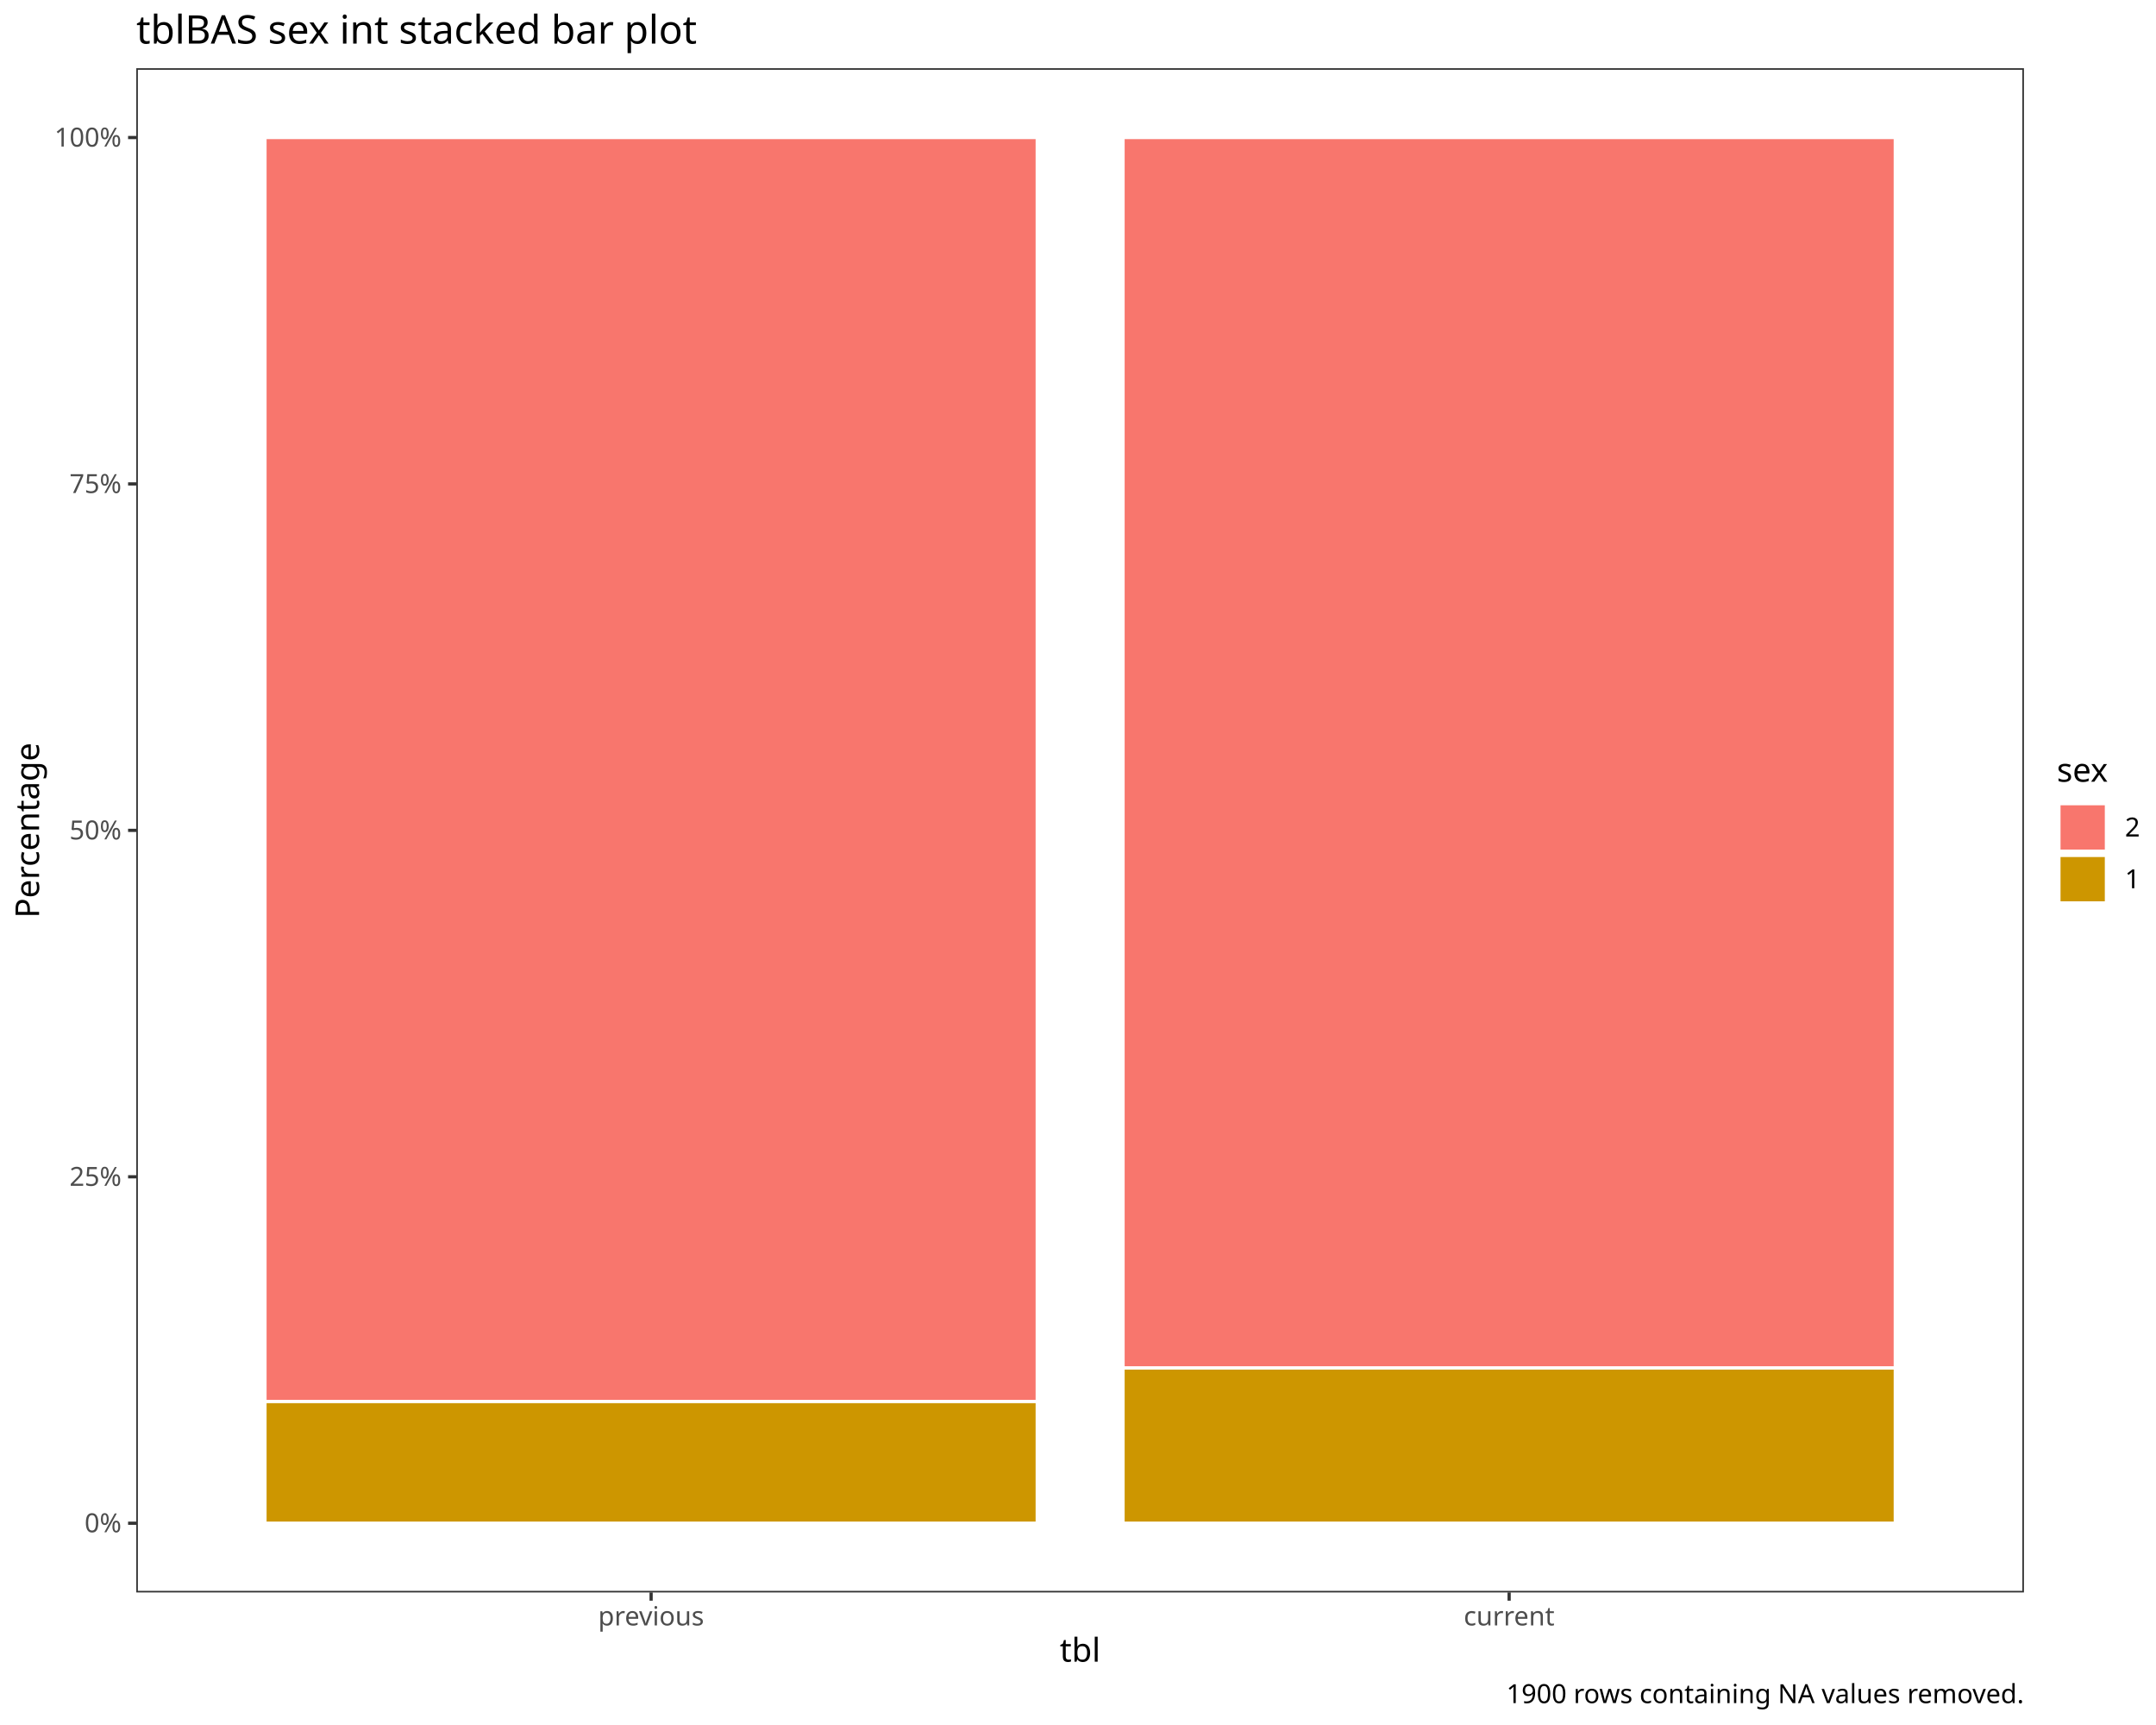
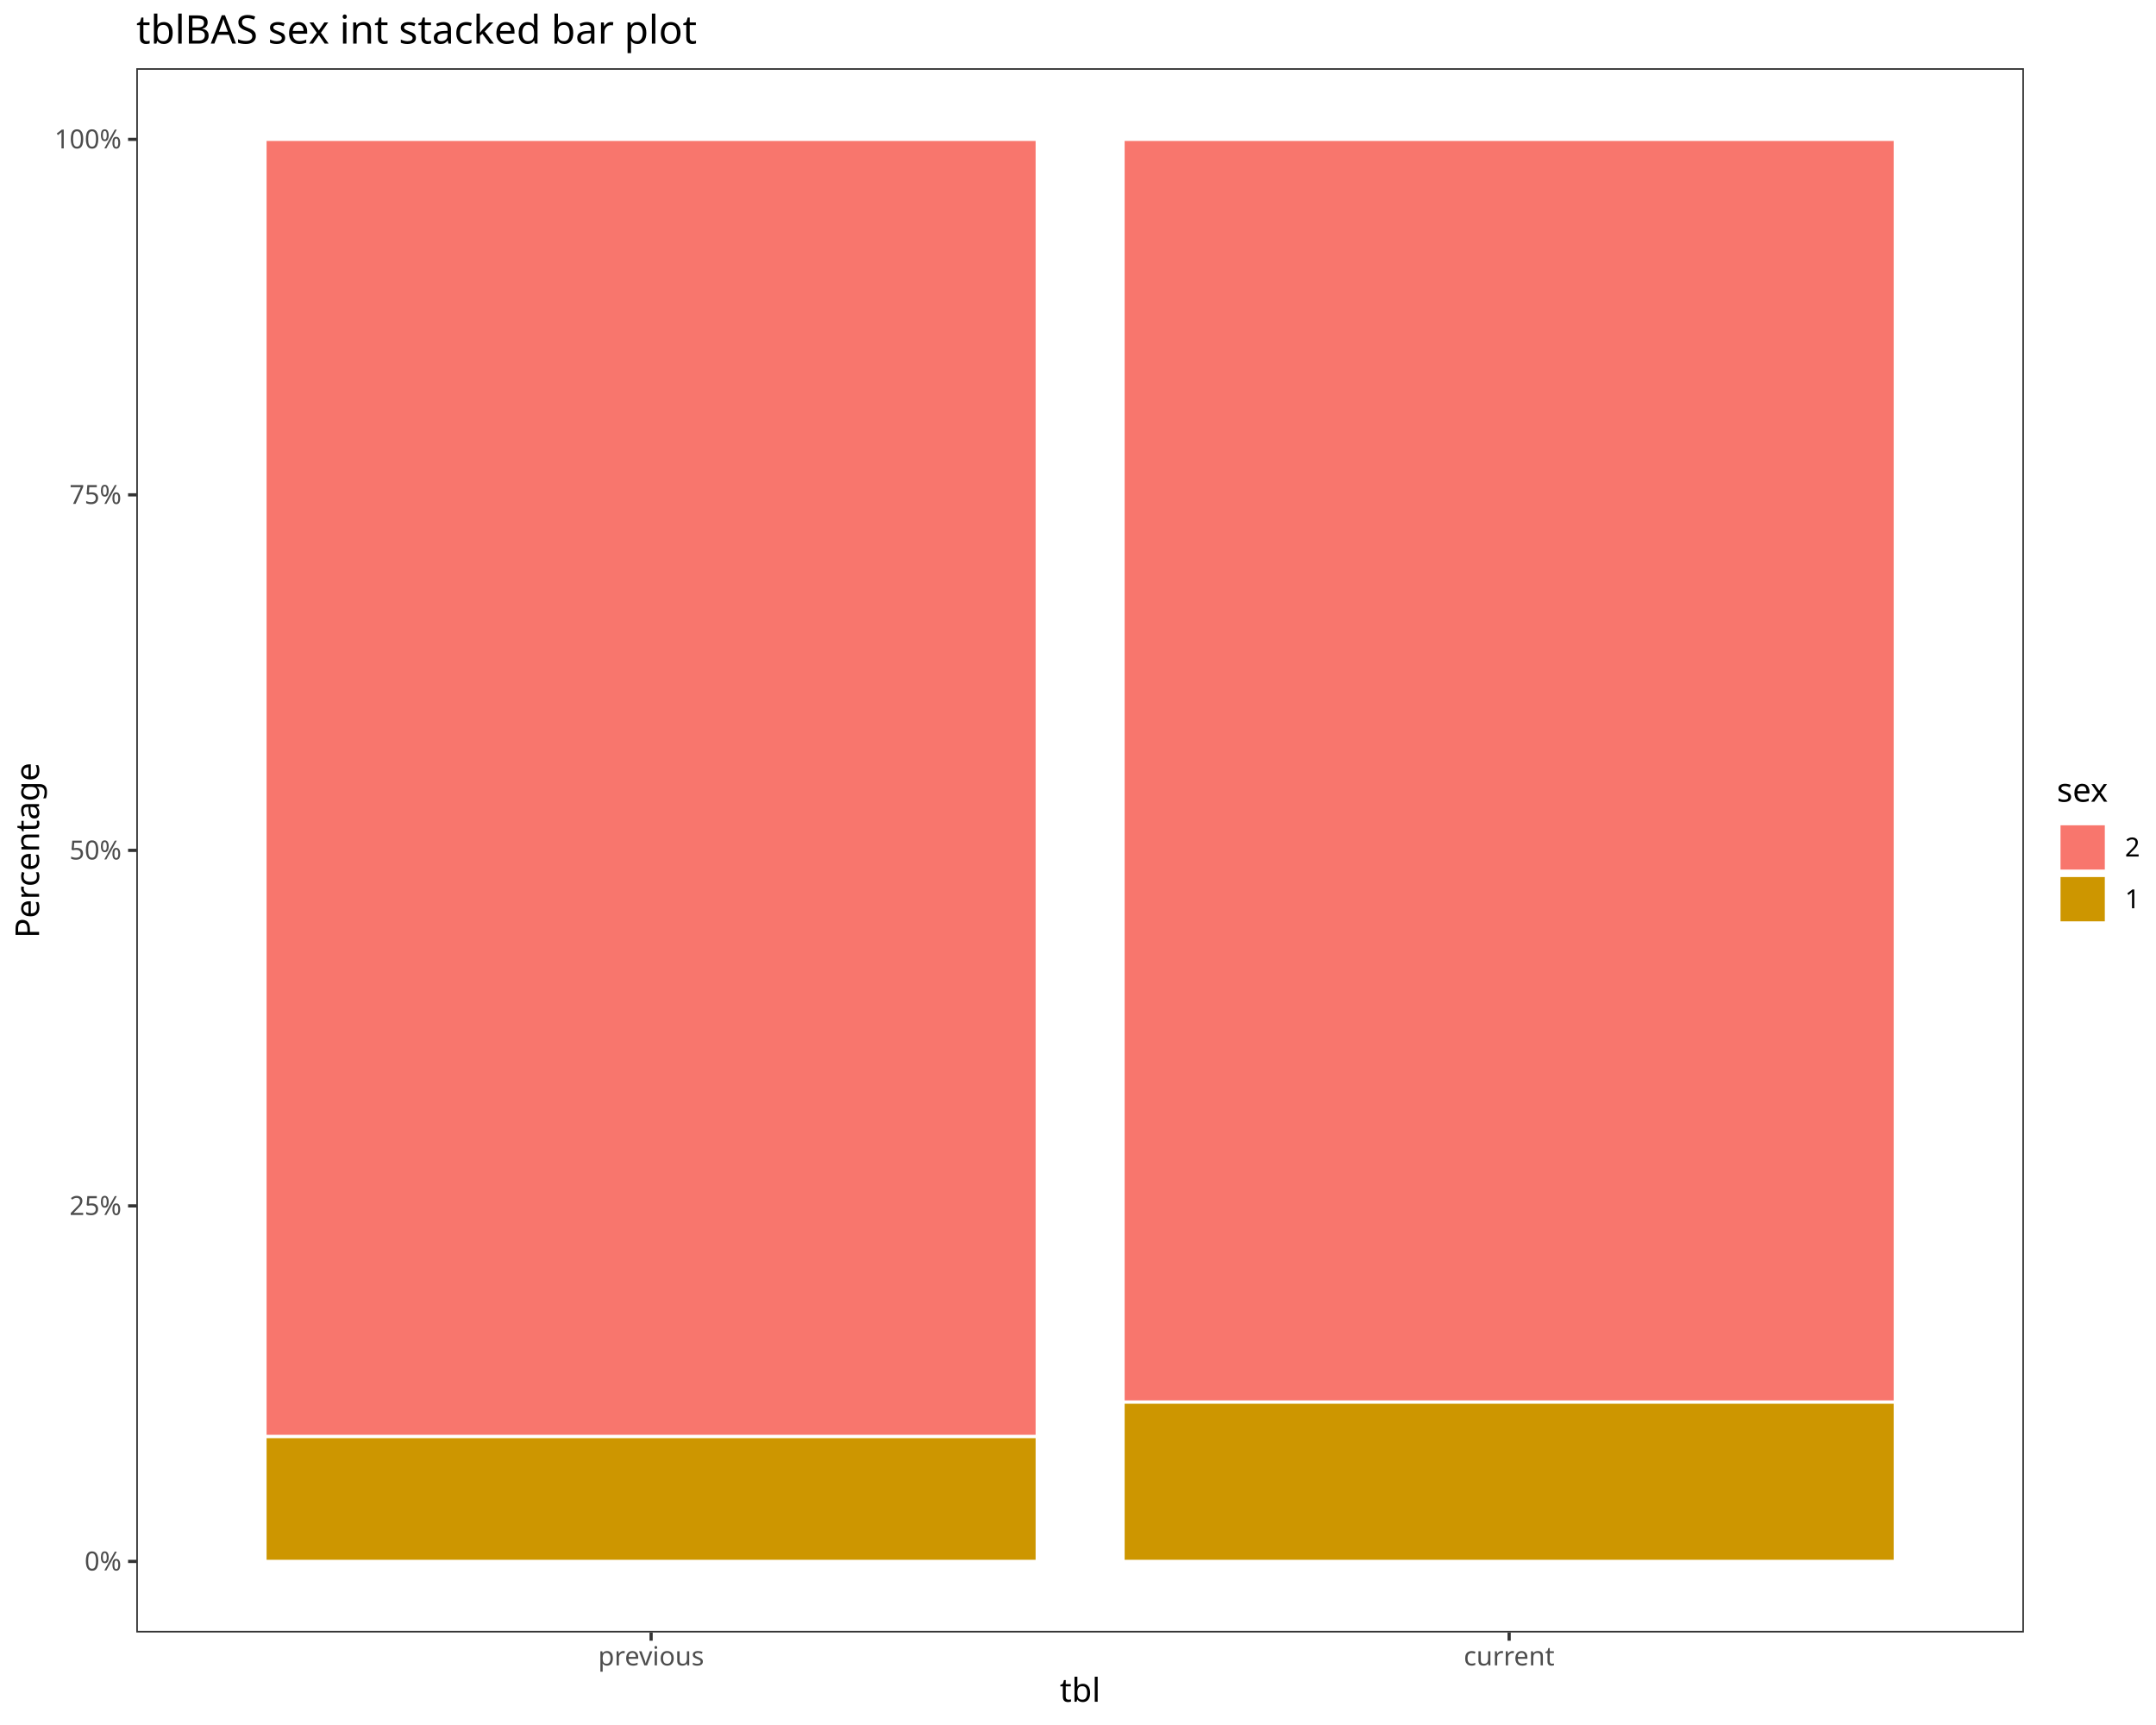
<svg xmlns="http://www.w3.org/2000/svg" class="svglite" data-engine-version="2.0" width="720.00pt" height="576.00pt" viewBox="0 0 720.00 576.00">
  <defs>
    <style type="text/css">
    .svglite line, .svglite polyline, .svglite polygon, .svglite path, .svglite rect, .svglite circle {
      fill: none;
      stroke: #000000;
      stroke-linecap: round;
      stroke-linejoin: round;
      stroke-miterlimit: 10.00;
    }
  </style>
  </defs>
  <rect width="100%" height="100%" style="stroke: none; fill: #FFFFFF;" />
  <defs>
    <clipPath id="cpMC4wMHw3MjAuMDB8MC4wMHw1NzYuMDA=">
      <rect x="0.00" y="0.00" width="720.00" height="576.00" />
    </clipPath>
  </defs>
  <g clip-path="url(#cpMC4wMHw3MjAuMDB8MC4wMHw1NzYuMDA=)">
    <rect x="0.00" y="0.00" width="720.00" height="576.00" style="stroke-width: 1.07; stroke: #FFFFFF; fill: #FFFFFF;" />
  </g>
  <defs>
-     <clipPath id="cpNDUuNTF8Njc1LjkxfDIyLjc4fDUzMS43NQ==">
-       <rect x="45.51" y="22.78" width="630.39" height="508.97" />
+     <clipPath id="cpNDUuNTF8Njc1LjkxfDIyLjc4fDU0NS4xMQ==">
+       <rect x="45.51" y="22.78" width="630.39" height="522.33" />
    </clipPath>
  </defs>
-   <g clip-path="url(#cpNDUuNTF8Njc1LjkxfDIyLjc4fDUzMS43NQ==)">
-     <rect x="45.51" y="22.78" width="630.39" height="508.97" style="stroke-width: 1.07; stroke: none; fill: #FFFFFF;" />
-     <rect x="88.49" y="45.92" width="257.89" height="422.08" style="stroke-width: 1.07; stroke: #FFFFFF; stroke-linecap: butt; stroke-linejoin: miter; fill: #F8766D;" />
-     <rect x="88.49" y="468.00" width="257.89" height="40.61" style="stroke-width: 1.07; stroke: #FFFFFF; stroke-linecap: butt; stroke-linejoin: miter; fill: #CD9600;" />
-     <rect x="375.04" y="45.92" width="257.89" height="410.87" style="stroke-width: 1.07; stroke: #FFFFFF; stroke-linecap: butt; stroke-linejoin: miter; fill: #F8766D;" />
-     <rect x="375.04" y="456.79" width="257.89" height="51.82" style="stroke-width: 1.07; stroke: #FFFFFF; stroke-linecap: butt; stroke-linejoin: miter; fill: #CD9600;" />
-     <rect x="45.51" y="22.78" width="630.39" height="508.97" style="stroke-width: 1.07; stroke: #333333;" />
+   <g clip-path="url(#cpNDUuNTF8Njc1LjkxfDIyLjc4fDU0NS4xMQ==)">
+     <rect x="45.51" y="22.78" width="630.39" height="522.33" style="stroke-width: 1.07; stroke: none; fill: #FFFFFF;" />
+     <rect x="88.49" y="46.53" width="257.89" height="433.16" style="stroke-width: 1.07; stroke: #FFFFFF; stroke-linecap: butt; stroke-linejoin: miter; fill: #F8766D;" />
+     <rect x="88.49" y="479.69" width="257.89" height="41.68" style="stroke-width: 1.07; stroke: #FFFFFF; stroke-linecap: butt; stroke-linejoin: miter; fill: #CD9600;" />
+     <rect x="375.04" y="46.53" width="257.89" height="421.66" style="stroke-width: 1.07; stroke: #FFFFFF; stroke-linecap: butt; stroke-linejoin: miter; fill: #F8766D;" />
+     <rect x="375.04" y="468.19" width="257.89" height="53.18" style="stroke-width: 1.07; stroke: #FFFFFF; stroke-linecap: butt; stroke-linejoin: miter; fill: #CD9600;" />
+     <rect x="45.51" y="22.78" width="630.39" height="522.33" style="stroke-width: 1.07; stroke: #333333;" />
  </g>
  <g clip-path="url(#cpMC4wMHw3MjAuMDB8MC4wMHw1NzYuMDA=)">
-     <text x="40.58" y="511.64" text-anchor="end" style="font-size: 8.80px; fill: #4D4D4D; font-family: sans;" textLength="12.72px" lengthAdjust="spacingAndGlyphs">0%</text>
-     <text x="40.58" y="395.97" text-anchor="end" style="font-size: 8.80px; fill: #4D4D4D; font-family: sans;" textLength="17.61px" lengthAdjust="spacingAndGlyphs">25%</text>
-     <text x="40.58" y="280.29" text-anchor="end" style="font-size: 8.80px; fill: #4D4D4D; font-family: sans;" textLength="17.61px" lengthAdjust="spacingAndGlyphs">50%</text>
-     <text x="40.58" y="164.62" text-anchor="end" style="font-size: 8.80px; fill: #4D4D4D; font-family: sans;" textLength="17.61px" lengthAdjust="spacingAndGlyphs">75%</text>
-     <text x="40.58" y="48.95" text-anchor="end" style="font-size: 8.80px; fill: #4D4D4D; font-family: sans;" textLength="22.51px" lengthAdjust="spacingAndGlyphs">100%</text>
-     <polyline points="42.77,508.62 45.51,508.62 " style="stroke-width: 1.07; stroke: #333333; stroke-linecap: butt;" />
-     <polyline points="42.77,392.94 45.51,392.94 " style="stroke-width: 1.07; stroke: #333333; stroke-linecap: butt;" />
-     <polyline points="42.77,277.27 45.51,277.27 " style="stroke-width: 1.07; stroke: #333333; stroke-linecap: butt;" />
-     <polyline points="42.77,161.59 45.51,161.59 " style="stroke-width: 1.07; stroke: #333333; stroke-linecap: butt;" />
-     <polyline points="42.77,45.92 45.51,45.92 " style="stroke-width: 1.07; stroke: #333333; stroke-linecap: butt;" />
-     <polyline points="217.44,534.49 217.44,531.75 " style="stroke-width: 1.07; stroke: #333333; stroke-linecap: butt;" />
-     <polyline points="503.98,534.49 503.98,531.75 " style="stroke-width: 1.07; stroke: #333333; stroke-linecap: butt;" />
-     <text x="217.44" y="542.74" text-anchor="middle" style="font-size: 8.80px; fill: #4D4D4D; font-family: sans;" textLength="33.27px" lengthAdjust="spacingAndGlyphs">previous</text>
-     <text x="503.98" y="542.74" text-anchor="middle" style="font-size: 8.80px; fill: #4D4D4D; font-family: sans;" textLength="27.39px" lengthAdjust="spacingAndGlyphs">current</text>
-     <text x="360.71" y="554.87" text-anchor="middle" style="font-size: 11.00px; font-family: sans;" textLength="11.62px" lengthAdjust="spacingAndGlyphs">tbl</text>
-     <text transform="translate(13.05,277.27) rotate(-90)" text-anchor="middle" style="font-size: 11.00px; font-family: sans;" textLength="56.27px" lengthAdjust="spacingAndGlyphs">Percentage</text>
-     <rect x="686.87" y="252.32" width="27.65" height="49.89" style="stroke-width: 1.07; stroke: none; fill: #FFFFFF;" />
-     <text x="686.87" y="261.03" style="font-size: 11.00px; font-family: sans;" textLength="17.13px" lengthAdjust="spacingAndGlyphs">sex</text>
-     <rect x="686.87" y="267.65" width="17.28" height="17.28" style="stroke-width: 1.07; stroke: none; fill: #FFFFFF;" />
-     <rect x="687.58" y="268.36" width="15.86" height="15.86" style="stroke-width: 1.07; stroke: #FFFFFF; stroke-linecap: butt; stroke-linejoin: miter; fill: #F8766D;" />
-     <rect x="686.87" y="284.93" width="17.28" height="17.28" style="stroke-width: 1.07; stroke: none; fill: #FFFFFF;" />
-     <rect x="687.58" y="285.64" width="15.86" height="15.86" style="stroke-width: 1.07; stroke: #FFFFFF; stroke-linecap: butt; stroke-linejoin: miter; fill: #CD9600;" />
-     <text x="709.63" y="279.32" style="font-size: 8.80px; font-family: sans;" textLength="4.89px" lengthAdjust="spacingAndGlyphs">2</text>
-     <text x="709.63" y="296.60" style="font-size: 8.80px; font-family: sans;" textLength="4.89px" lengthAdjust="spacingAndGlyphs">1</text>
+     <text x="40.58" y="524.40" text-anchor="end" style="font-size: 8.80px; fill: #4D4D4D; font-family: sans;" textLength="12.72px" lengthAdjust="spacingAndGlyphs">0%</text>
+     <text x="40.58" y="405.69" text-anchor="end" style="font-size: 8.80px; fill: #4D4D4D; font-family: sans;" textLength="17.61px" lengthAdjust="spacingAndGlyphs">25%</text>
+     <text x="40.58" y="286.98" text-anchor="end" style="font-size: 8.80px; fill: #4D4D4D; font-family: sans;" textLength="17.61px" lengthAdjust="spacingAndGlyphs">50%</text>
+     <text x="40.58" y="168.26" text-anchor="end" style="font-size: 8.80px; fill: #4D4D4D; font-family: sans;" textLength="17.61px" lengthAdjust="spacingAndGlyphs">75%</text>
+     <text x="40.58" y="49.55" text-anchor="end" style="font-size: 8.80px; fill: #4D4D4D; font-family: sans;" textLength="22.51px" lengthAdjust="spacingAndGlyphs">100%</text>
+     <polyline points="42.77,521.37 45.51,521.37 " style="stroke-width: 1.07; stroke: #333333; stroke-linecap: butt;" />
+     <polyline points="42.77,402.66 45.51,402.66 " style="stroke-width: 1.07; stroke: #333333; stroke-linecap: butt;" />
+     <polyline points="42.77,283.95 45.51,283.95 " style="stroke-width: 1.07; stroke: #333333; stroke-linecap: butt;" />
+     <polyline points="42.77,165.24 45.51,165.24 " style="stroke-width: 1.07; stroke: #333333; stroke-linecap: butt;" />
+     <polyline points="42.77,46.53 45.51,46.53 " style="stroke-width: 1.07; stroke: #333333; stroke-linecap: butt;" />
+     <polyline points="217.44,547.85 217.44,545.11 " style="stroke-width: 1.07; stroke: #333333; stroke-linecap: butt;" />
+     <polyline points="503.98,547.85 503.98,545.11 " style="stroke-width: 1.07; stroke: #333333; stroke-linecap: butt;" />
+     <text x="217.44" y="556.10" text-anchor="middle" style="font-size: 8.80px; fill: #4D4D4D; font-family: sans;" textLength="33.27px" lengthAdjust="spacingAndGlyphs">previous</text>
+     <text x="503.98" y="556.10" text-anchor="middle" style="font-size: 8.80px; fill: #4D4D4D; font-family: sans;" textLength="27.39px" lengthAdjust="spacingAndGlyphs">current</text>
+     <text x="360.71" y="568.24" text-anchor="middle" style="font-size: 11.00px; font-family: sans;" textLength="11.62px" lengthAdjust="spacingAndGlyphs">tbl</text>
+     <text transform="translate(13.05,283.95) rotate(-90)" text-anchor="middle" style="font-size: 11.00px; font-family: sans;" textLength="56.27px" lengthAdjust="spacingAndGlyphs">Percentage</text>
+     <rect x="686.87" y="259.00" width="27.65" height="49.89" style="stroke-width: 1.07; stroke: none; fill: #FFFFFF;" />
+     <text x="686.87" y="267.71" style="font-size: 11.00px; font-family: sans;" textLength="17.13px" lengthAdjust="spacingAndGlyphs">sex</text>
+     <rect x="686.87" y="274.33" width="17.28" height="17.28" style="stroke-width: 1.07; stroke: none; fill: #FFFFFF;" />
+     <rect x="687.58" y="275.04" width="15.86" height="15.86" style="stroke-width: 1.07; stroke: #FFFFFF; stroke-linecap: butt; stroke-linejoin: miter; fill: #F8766D;" />
+     <rect x="686.87" y="291.61" width="17.28" height="17.28" style="stroke-width: 1.07; stroke: none; fill: #FFFFFF;" />
+     <rect x="687.58" y="292.32" width="15.86" height="15.86" style="stroke-width: 1.07; stroke: #FFFFFF; stroke-linecap: butt; stroke-linejoin: miter; fill: #CD9600;" />
+     <text x="709.63" y="286.00" style="font-size: 8.80px; font-family: sans;" textLength="4.89px" lengthAdjust="spacingAndGlyphs">2</text>
+     <text x="709.63" y="303.28" style="font-size: 8.80px; font-family: sans;" textLength="4.89px" lengthAdjust="spacingAndGlyphs">1</text>
    <text x="45.51" y="14.56" style="font-size: 13.20px; font-family: sans;" textLength="179.06px" lengthAdjust="spacingAndGlyphs">tblBAS sex int stacked bar plot</text>
-     <text x="675.91" y="568.69" text-anchor="end" style="font-size: 8.80px; font-family: sans;" textLength="164.87px" lengthAdjust="spacingAndGlyphs">1900 rows containing NA values removed.</text>
  </g>
</svg>
